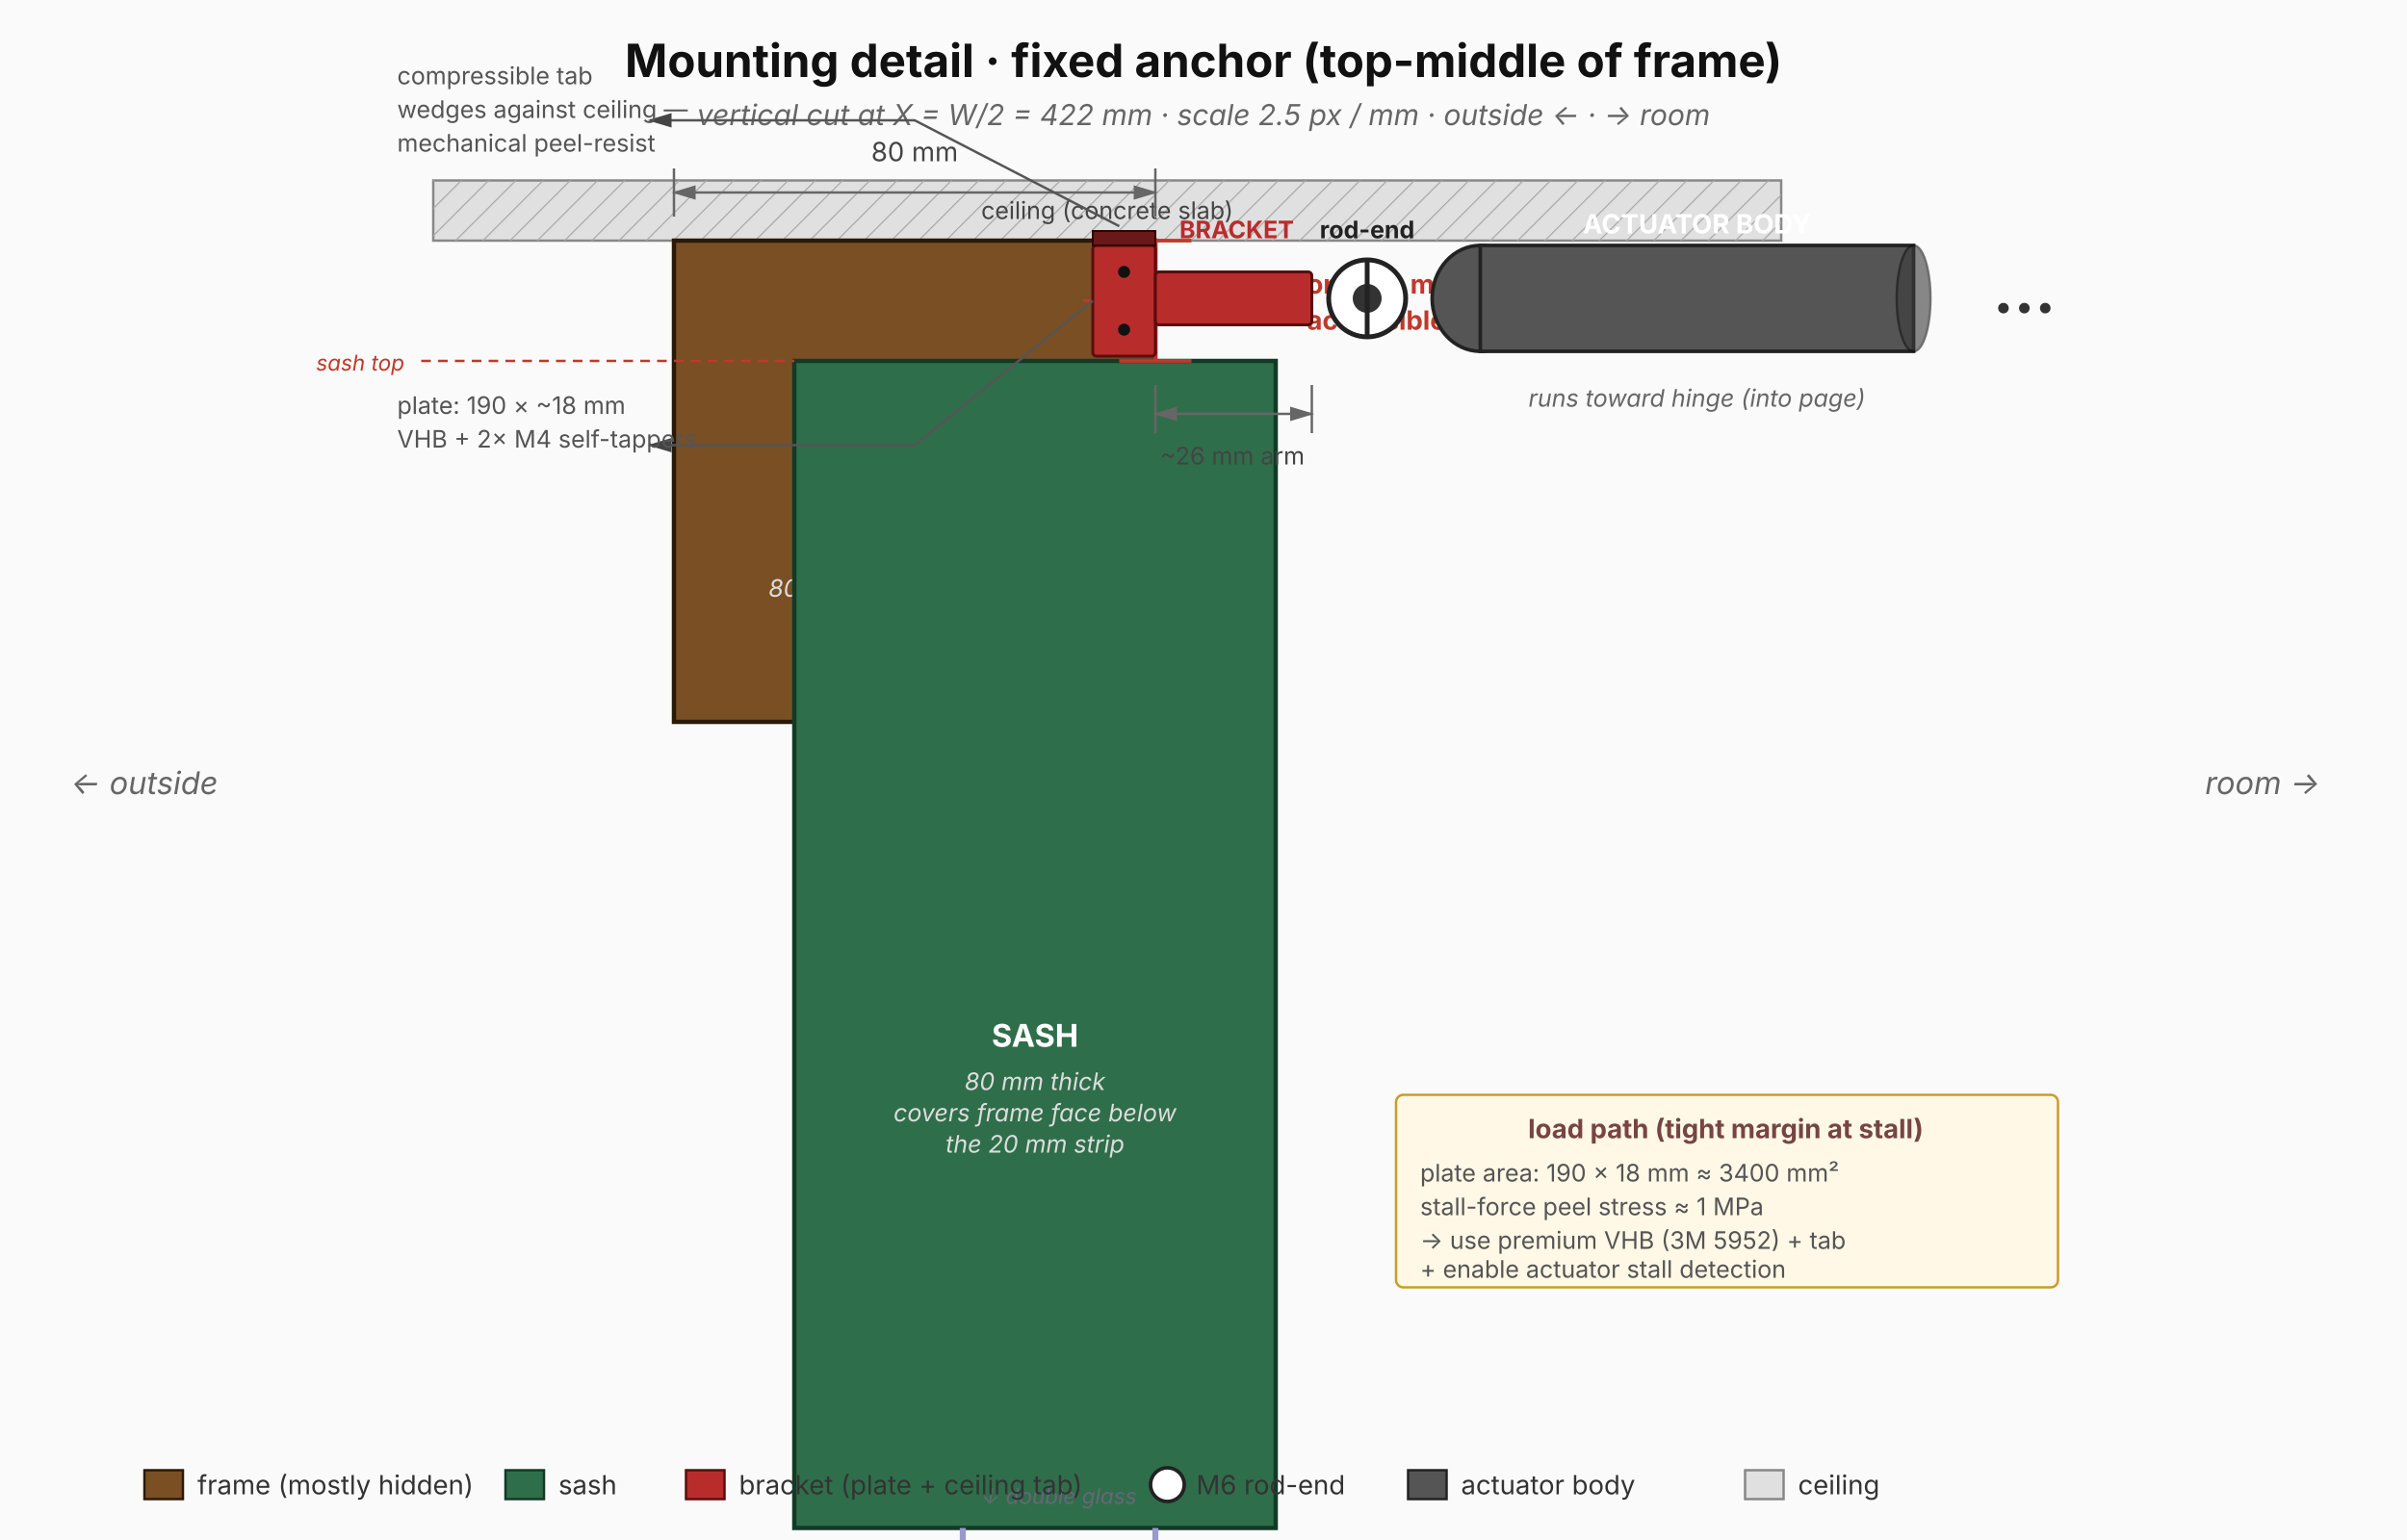
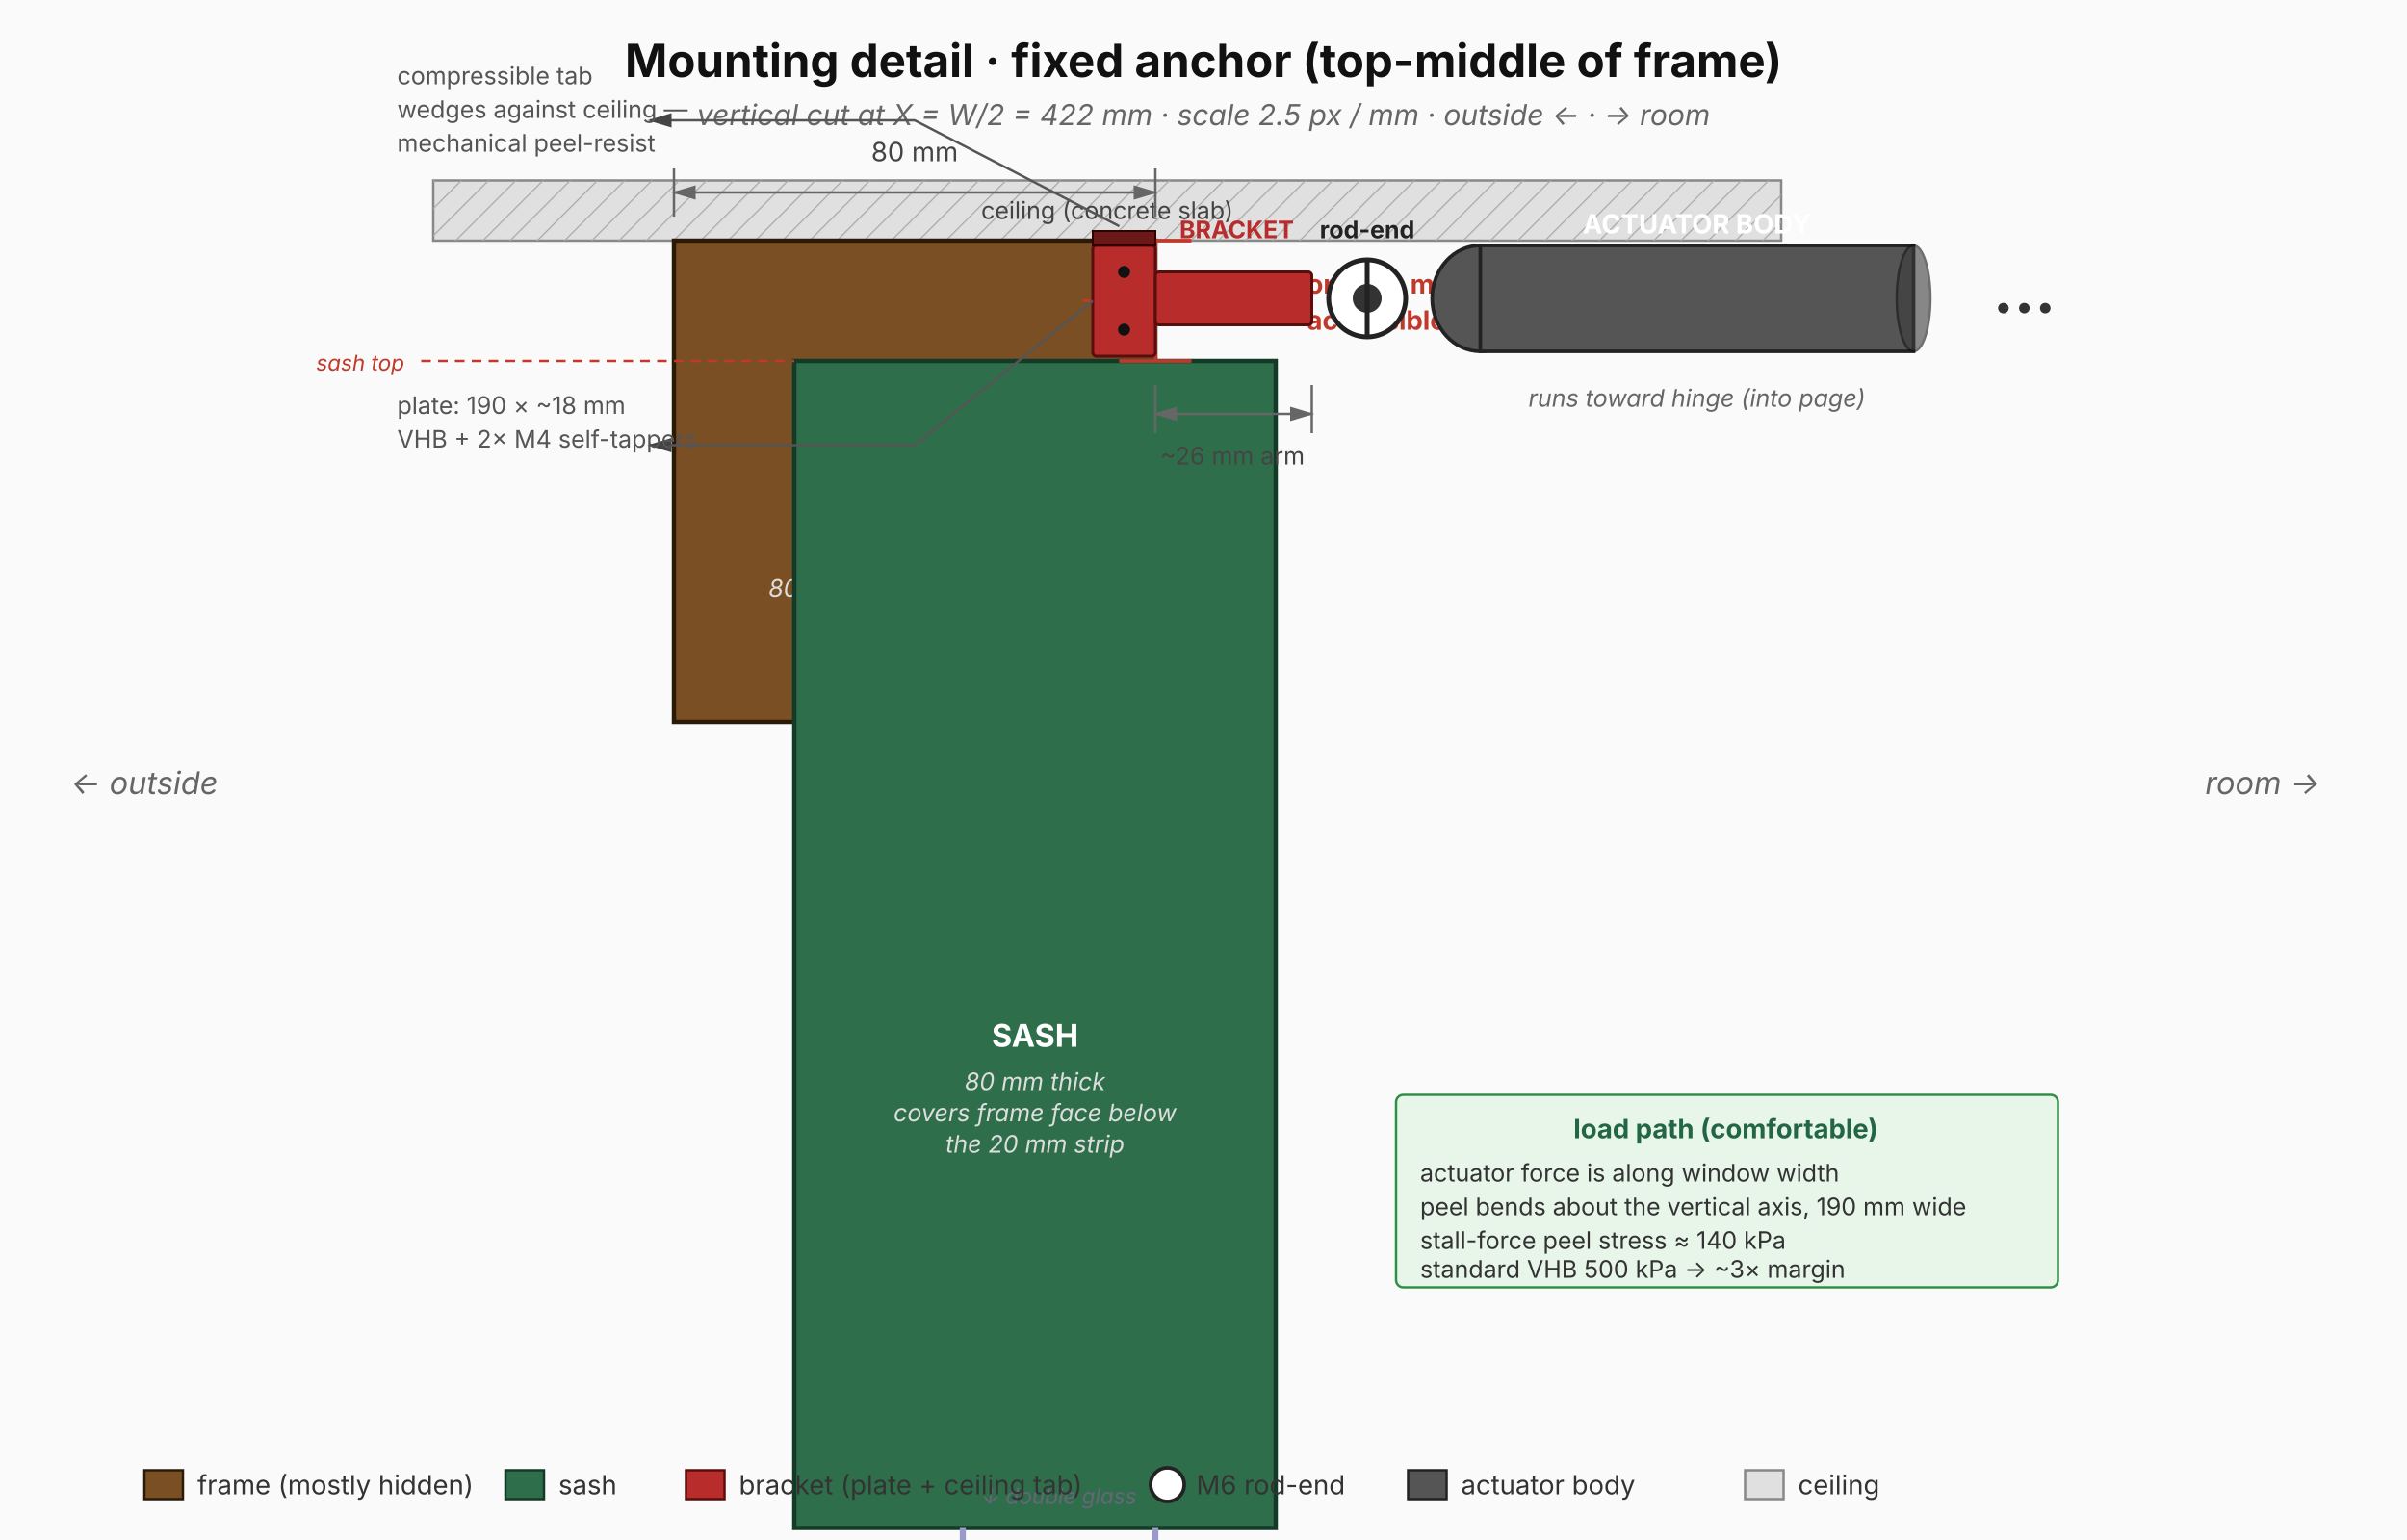
<svg xmlns="http://www.w3.org/2000/svg" viewBox="0 0 1000 640" font-family="Inter, system-ui, -apple-system, sans-serif" font-size="12">
  <defs>
    <pattern id="ceiling-hatch" patternUnits="userSpaceOnUse" width="8" height="8" patternTransform="rotate(45)">
      <line x1="0" y1="0" x2="0" y2="8" stroke="#aaa" stroke-width="1" />
    </pattern>
    <marker id="leader-arrow" markerWidth="10" markerHeight="10" refX="9" refY="3" orient="auto">
      <polygon points="0 0, 10 3, 0 6" fill="#444" />
    </marker>
    <marker id="dim-start" markerWidth="10" markerHeight="10" refX="1" refY="3" orient="auto">
      <polygon points="10 0, 0 3, 10 6" fill="#666" />
    </marker>
    <marker id="dim-end" markerWidth="10" markerHeight="10" refX="9" refY="3" orient="auto">
      <polygon points="0 0, 10 3, 0 6" fill="#666" />
    </marker>
    <marker id="red-arrow" markerWidth="10" markerHeight="10" refX="9" refY="3" orient="auto">
      <polygon points="0 0, 10 3, 0 6" fill="#c0392b" />
    </marker>
  </defs>
  <rect width="1000" height="640" fill="#fafafa" />
  <text x="500" y="32" text-anchor="middle" font-size="19" font-weight="700" fill="#111">
    Mounting detail · fixed anchor (top-middle of frame)
  </text>
  <text x="500" y="52" text-anchor="middle" font-size="12" fill="#666" font-style="italic">
    vertical cut at X = W/2 = 422 mm · scale 2.5 px / mm · outside ← · → room
  </text>
  <text x="60" y="330" text-anchor="middle" font-size="13" fill="#666" font-style="italic">← outside</text>
  <text x="940" y="330" text-anchor="middle" font-size="13" fill="#666" font-style="italic">room →</text>
  <g transform="translate(180, 75)">
    <rect x="0" y="0" width="560" height="25" fill="#e0e0e0" stroke="#888" />
    <rect x="0" y="0" width="560" height="25" fill="url(#ceiling-hatch)" />
    <text x="280" y="16" text-anchor="middle" font-size="10" fill="#444">ceiling (concrete slab)</text>
    <rect x="100" y="25" width="200" height="200" fill="#7a4f24" stroke="#2a1a08" stroke-width="1.8" />
    <text x="200" y="155" text-anchor="middle" font-size="13" fill="#fff" font-weight="700">FRAME</text>
    <text x="200" y="173" text-anchor="middle" font-size="10" fill="#ddd" font-style="italic">80 mm deep × 80 mm tall</text>
    <text x="200" y="187" text-anchor="middle" font-size="10" fill="#ddd" font-style="italic">(top touches ceiling)</text>
    <line x1="100" y1="15" x2="100" y2="-5" stroke="#666" />
    <line x1="300" y1="15" x2="300" y2="-5" stroke="#666" />
    <line x1="100" y1="5" x2="300" y2="5" stroke="#666" marker-start="url(#dim-start)" marker-end="url(#dim-end)" />
    <text x="200" y="-8" text-anchor="middle" font-size="11" fill="#444">80 mm</text>
    <rect x="150" y="75" width="200" height="485" fill="#2f6e4a" stroke="#123a26" stroke-width="1.8" />
    <text x="250" y="360" text-anchor="middle" font-size="13" fill="#fff" font-weight="700">SASH</text>
    <text x="250" y="378" text-anchor="middle" font-size="10" fill="#ddd" font-style="italic">80 mm thick</text>
    <text x="250" y="391" text-anchor="middle" font-size="10" fill="#ddd" font-style="italic">covers frame face below</text>
    <text x="250" y="404" text-anchor="middle" font-size="10" fill="#ddd" font-style="italic">the 20 mm strip</text>
    <line x1="300" y1="25" x2="300" y2="75" stroke="#c0392b" stroke-width="1.5" />
    <line x1="285" y1="25" x2="315" y2="25" stroke="#c0392b" stroke-width="1.5" />
    <line x1="285" y1="75" x2="315" y2="75" stroke="#c0392b" stroke-width="1.5" />
    <path d="M 270 50 L 355 50" fill="none" stroke="#c0392b" stroke-width="1.2" marker-end="url(#red-arrow)" />
    <text x="363" y="47" font-size="11" fill="#c0392b" font-weight="700">only 20 mm of frame face</text>
    <text x="363" y="62" font-size="11" fill="#c0392b" font-weight="700">accessible for mounting</text>
    <line x1="300" y1="590" x2="300" y2="608" stroke="#c0392b" stroke-width="1.2" />
    <line x1="350" y1="590" x2="350" y2="608" stroke="#c0392b" stroke-width="1.2" />
    <line x1="300" y1="600" x2="350" y2="600" stroke="#c0392b" stroke-width="1.2" marker-start="url(#dim-start)" marker-end="url(#dim-end)" />
    <text x="325" y="622" text-anchor="middle" font-size="11" fill="#c0392b" font-weight="700">sash lip 20 mm</text>
    <line x1="220" y1="560" x2="220" y2="578" stroke="#99c" stroke-width="2.5" />
    <line x1="300" y1="560" x2="300" y2="578" stroke="#99c" stroke-width="2.5" />
    <text x="260" y="550" text-anchor="middle" font-size="9" fill="#667" font-style="italic">↓ double glass</text>
    <g>
      <rect x="274" y="27" width="26" height="46" fill="#b92c2c" stroke="#5a0d0d" stroke-width="1.2" rx="1.5" />
      <rect x="274" y="21" width="26" height="6" fill="#6a1818" stroke="#300" stroke-width="0.8" />
      <rect x="300" y="38" width="65" height="22" fill="#b92c2c" stroke="#5a0d0d" stroke-width="1.2" rx="1.5" />
      <circle cx="287" cy="38" r="2.5" fill="#111" />
      <circle cx="287" cy="62" r="2.5" fill="#111" />
      <text x="310" y="24" font-size="10" fill="#b92c2c" font-weight="700">BRACKET</text>
    </g>
    <path d="M 285 19 L 200 -25 L 90 -25" fill="none" stroke="#555" stroke-width="1" marker-end="url(#leader-arrow)" />
    <text x="-15" y="-40" font-size="10" fill="#555">compressible tab</text>
    <text x="-15" y="-26" font-size="10" fill="#555">wedges against ceiling —</text>
    <text x="-15" y="-12" font-size="10" fill="#555">mechanical peel-resist</text>
    <path d="M 274 50 L 200 110 L 90 110" fill="none" stroke="#555" stroke-width="1" marker-end="url(#leader-arrow)" />
    <text x="-15" y="97" font-size="10" fill="#555">plate: 190 × ~18 mm</text>
    <text x="-15" y="111" font-size="10" fill="#555">VHB + 2× M4 self-tappers</text>
    <line x1="300" y1="85" x2="300" y2="105" stroke="#666" />
    <line x1="365" y1="85" x2="365" y2="105" stroke="#666" />
    <line x1="300" y1="97" x2="365" y2="97" stroke="#666" marker-start="url(#dim-start)" marker-end="url(#dim-end)" />
    <text x="332" y="118" text-anchor="middle" font-size="10" fill="#444">~26 mm arm</text>
    <circle cx="388" cy="49" r="16" fill="#fff" stroke="#222" stroke-width="2" />
    <circle cx="388" cy="49" r="6" fill="#333" />
    <line x1="388" y1="33" x2="388" y2="65" stroke="#222" stroke-width="2" />
    <text x="388" y="24" text-anchor="middle" font-size="10" fill="#222" font-weight="700">rod-end</text>
    <g>
      <ellipse cx="435" cy="49" rx="20" ry="22" fill="#555" stroke="#222" stroke-width="1.5" />
      <path d="M 435 27 L 615 27 L 615 71 L 435 71 Z" fill="#555" stroke="#222" stroke-width="1.5" />
      <ellipse cx="615" cy="49" rx="7" ry="22" fill="#3a3a3a" stroke="#111" stroke-width="1" opacity="0.6" />
      <text x="648" y="55" font-size="26" fill="#333" font-weight="700">…</text>
      <text x="525" y="22" text-anchor="middle" font-size="11" fill="#fff" font-weight="700">ACTUATOR BODY</text>
      <text x="525" y="94" text-anchor="middle" font-size="10" fill="#666" font-style="italic">runs toward hinge (into page)</text>
    </g>
    <line x1="-5" y1="75" x2="150" y2="75" stroke="#c0392b" stroke-dasharray="4,3" stroke-width="1" />
    <text x="-12" y="79" text-anchor="end" font-size="9" fill="#c0392b" font-style="italic">sash top</text>
    <g transform="translate(400, 380)">
-       <rect x="0" y="0" width="275" height="80" fill="#fff8e6" stroke="#c99b2b" stroke-width="1" rx="3" />
-       <text x="137" y="18" text-anchor="middle" font-size="11" fill="#744" font-weight="700">load path (tight margin at stall)</text>
-       <text x="10" y="36" font-size="10" fill="#555">plate area: 190 × 18 mm ≈ 3400 mm²</text>
-       <text x="10" y="50" font-size="10" fill="#555">stall-force peel stress ≈ 1 MPa</text>
-       <text x="10" y="64" font-size="10" fill="#555">→ use premium VHB (3M 5952) + tab</text>
-       <text x="10" y="76" font-size="10" fill="#555">    + enable actuator stall detection</text>
+       <rect x="0" y="0" width="275" height="80" fill="#e8f6ea" stroke="#2f8f47" stroke-width="1" rx="3" />
+       <text x="137" y="18" text-anchor="middle" font-size="11" fill="#264" font-weight="700">load path (comfortable)</text>
+       <text x="10" y="36" font-size="10" fill="#333">actuator force is along window width</text>
+       <text x="10" y="50" font-size="10" fill="#333">peel bends about the vertical axis, 190 mm wide</text>
+       <text x="10" y="64" font-size="10" fill="#333">stall-force peel stress ≈ 140 kPa</text>
+       <text x="10" y="76" font-size="10" fill="#333">standard VHB 500 kPa → ~3× margin</text>
    </g>
  </g>
  <g transform="translate(60, 625)">
    <rect x="0" y="-14" width="16" height="12" fill="#7a4f24" stroke="#2a1a08" />
    <text x="22" y="-4" font-size="11" fill="#333">frame (mostly hidden)</text>
    <rect x="150" y="-14" width="16" height="12" fill="#2f6e4a" stroke="#123a26" />
    <text x="172" y="-4" font-size="11" fill="#333">sash</text>
    <rect x="225" y="-14" width="16" height="12" fill="#b92c2c" stroke="#5a0d0d" />
    <text x="247" y="-4" font-size="11" fill="#333">bracket (plate + ceiling tab)</text>
    <circle cx="425" cy="-8" r="7" fill="#fff" stroke="#222" stroke-width="1.5" />
    <text x="437" y="-4" font-size="11" fill="#333">M6 rod-end</text>
    <rect x="525" y="-14" width="16" height="12" fill="#555" stroke="#222" />
    <text x="547" y="-4" font-size="11" fill="#333">actuator body</text>
    <rect x="665" y="-14" width="16" height="12" fill="#e0e0e0" stroke="#888" />
    <text x="687" y="-4" font-size="11" fill="#333">ceiling</text>
  </g>
</svg>
